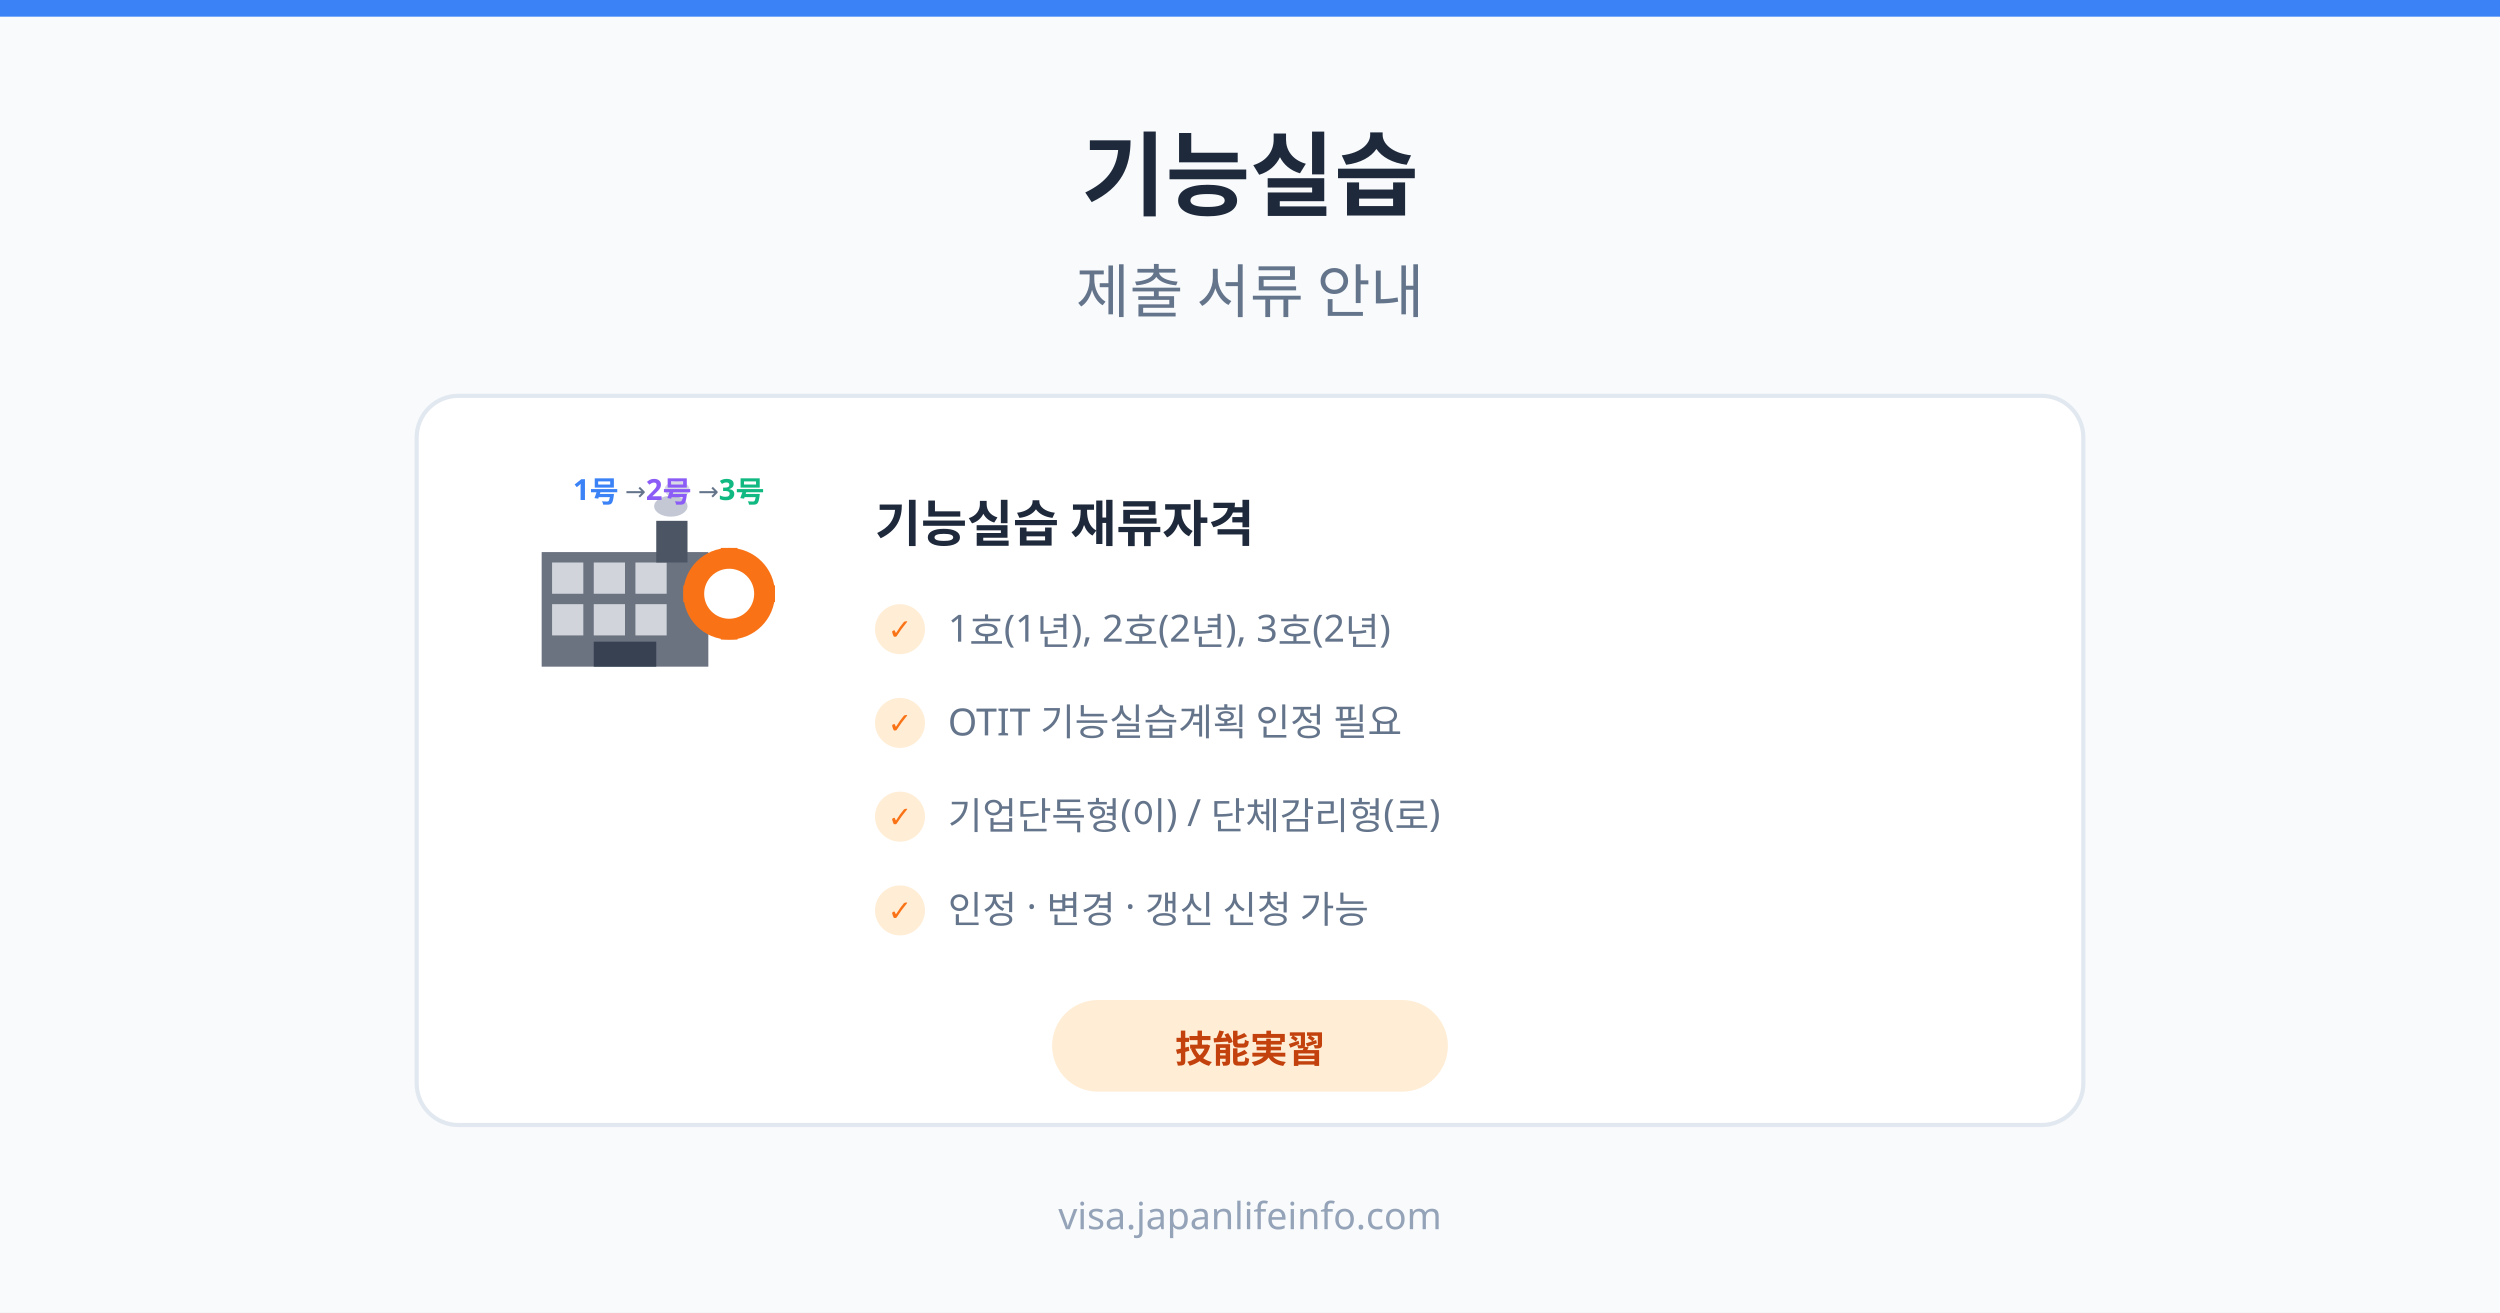
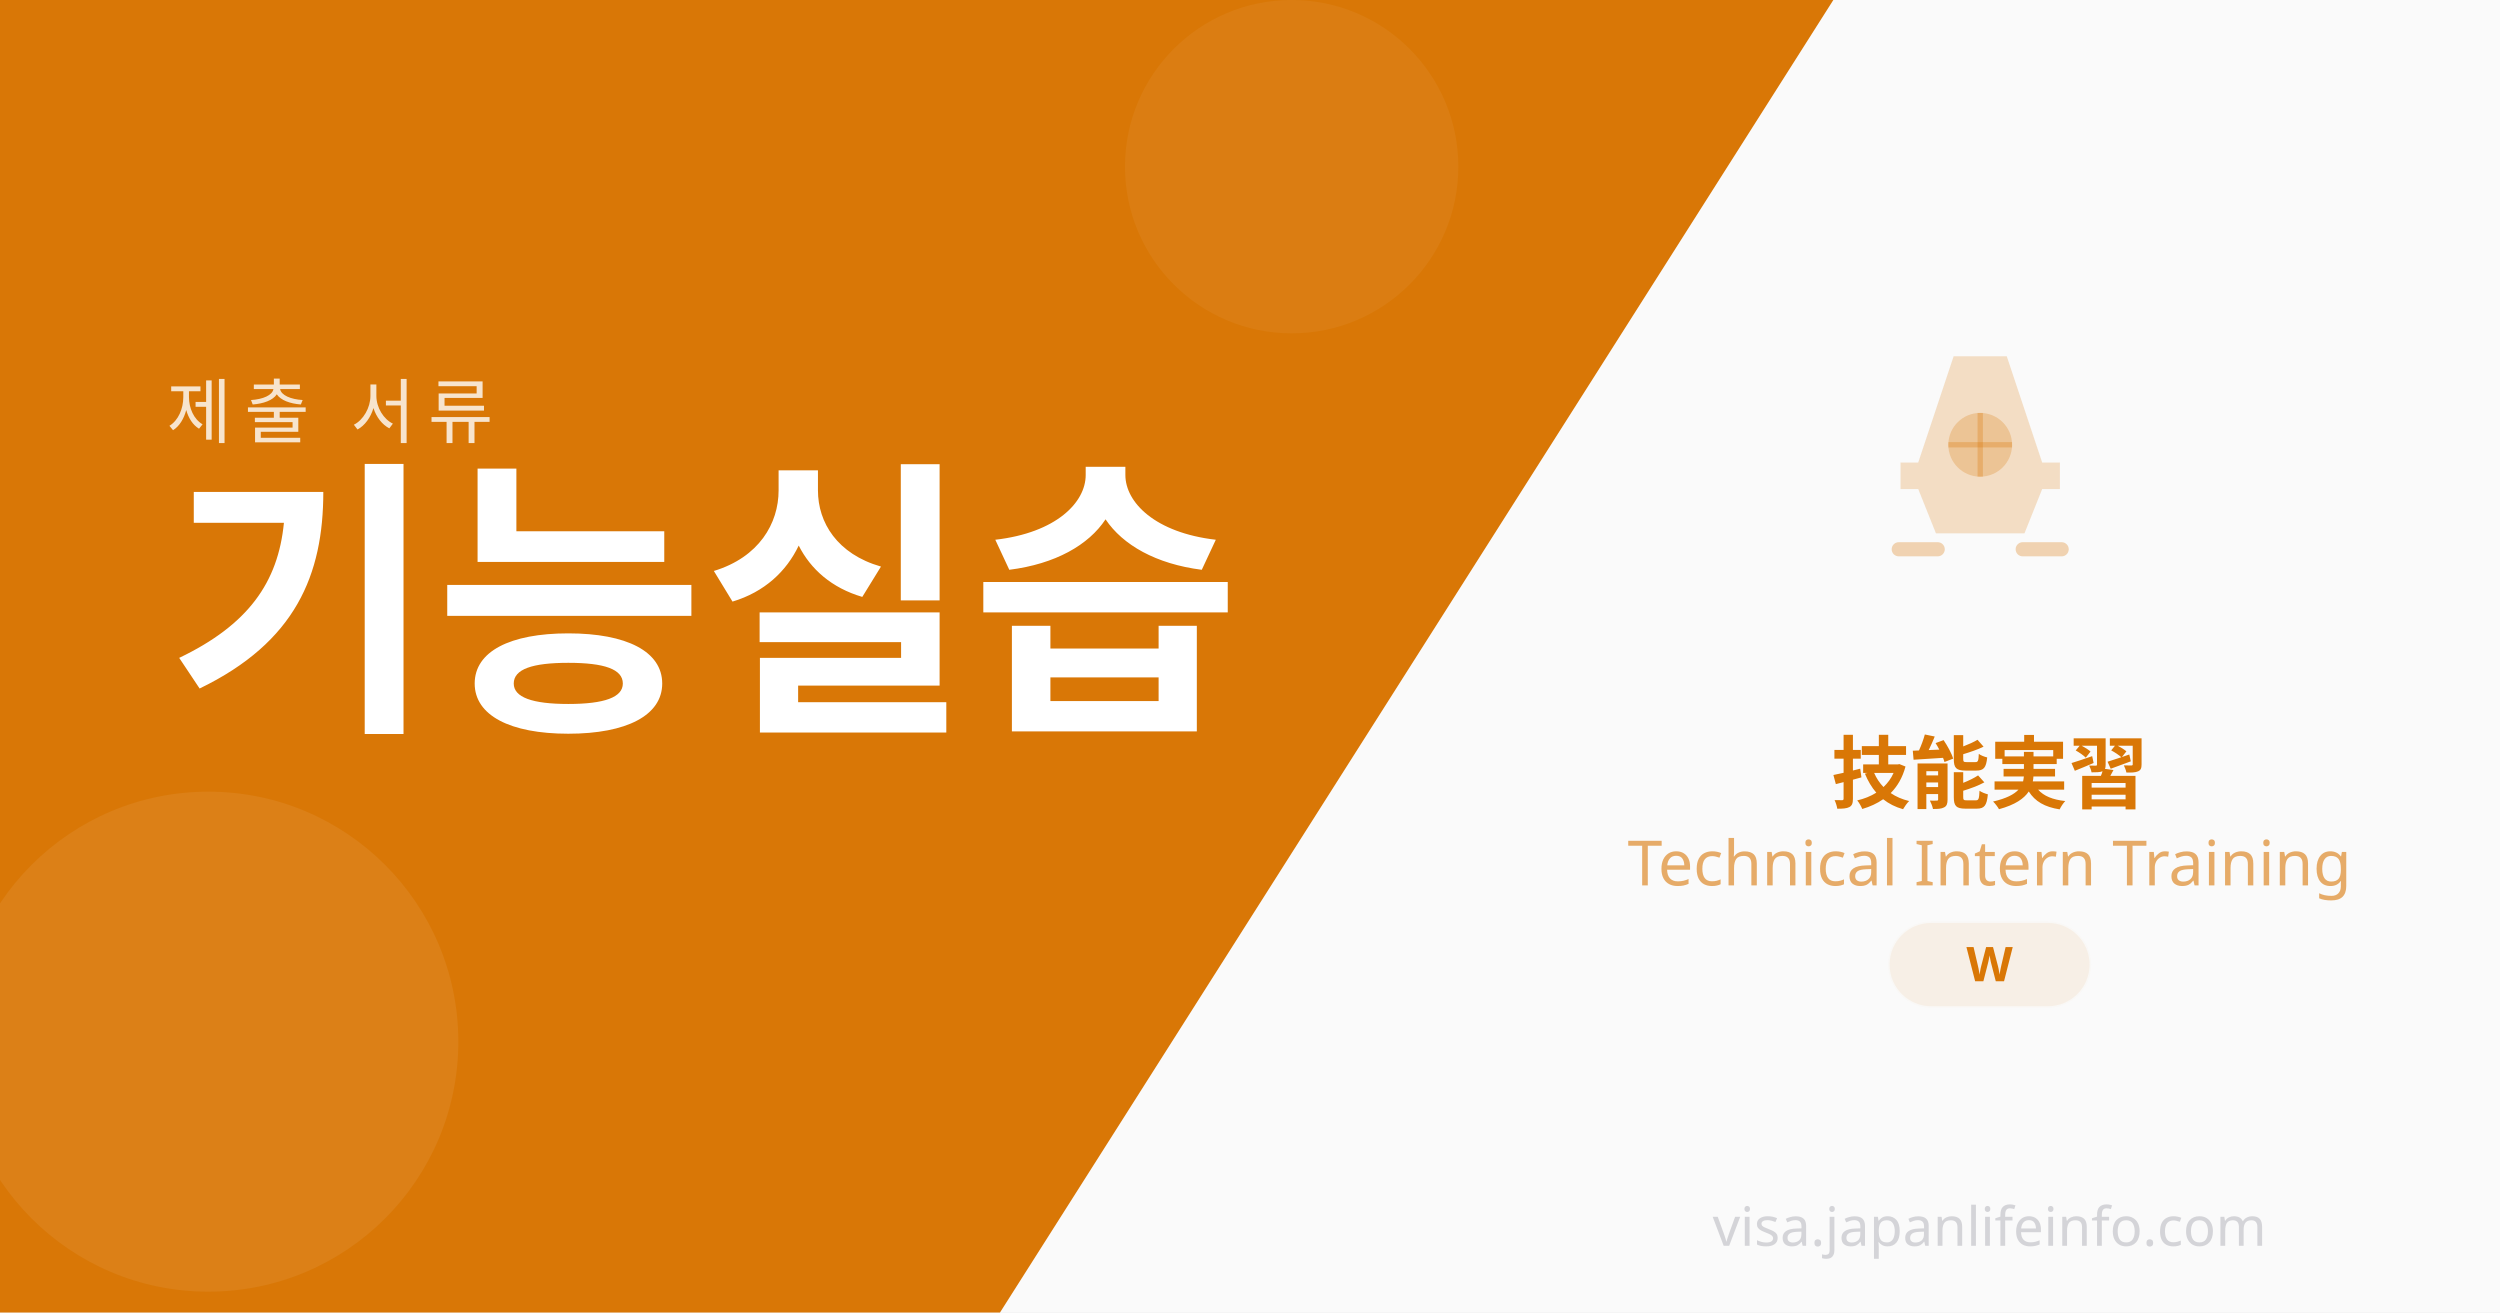
<svg xmlns="http://www.w3.org/2000/svg" width="1200" height="630" viewBox="0 0 1200 630" fill="none">
-   <rect width="1200" height="630" fill="#f8fafc" />
-   <rect width="1200" height="8" fill="url(#headerGradient)" />
-   <text x="600" y="100" text-anchor="middle" fill="#1e293b" font-family="sans-serif" font-size="44" font-weight="bold">기능실습</text>
-   <text x="600" y="150" text-anchor="middle" fill="#64748b" font-family="sans-serif" font-size="28">제출 서류 안내</text>
-   <g transform="translate(200, 190)">
-     <rect width="800" height="350" rx="20" fill="white" stroke="#e2e8f0" stroke-width="2" />
-     <g transform="translate(40, 25)">
-       <rect x="20" y="50" width="80" height="55" fill="#6b7280" />
-       <rect x="25" y="55" width="15" height="15" fill="#d1d5db" />
-       <rect x="45" y="55" width="15" height="15" fill="#d1d5db" />
-       <rect x="65" y="55" width="15" height="15" fill="#d1d5db" />
-       <rect x="25" y="75" width="15" height="15" fill="#d1d5db" />
-       <rect x="45" y="75" width="15" height="15" fill="#d1d5db" />
-       <rect x="65" y="75" width="15" height="15" fill="#d1d5db" />
-       <rect x="45" y="93" width="30" height="12" fill="#374151" />
-       <rect x="75" y="35" width="15" height="20" fill="#4b5563" />
-       <ellipse cx="82" cy="28" rx="8" ry="5" fill="#9ca3b8" opacity="0.6" />
-       <ellipse cx="85" cy="20" rx="6" ry="4" fill="#9ca3b8" opacity="0.4" />
-       <circle cx="110" cy="70" r="22" fill="#f97316" />
-       <circle cx="110" cy="70" r="12" fill="white" />
-       <rect x="106" y="48" width="8" height="8" fill="#f97316" />
-       <rect x="106" y="84" width="8" height="8" fill="#f97316" />
-       <rect x="88" y="66" width="8" height="8" fill="#f97316" />
-       <rect x="124" y="66" width="8" height="8" fill="#f97316" />
-       <text x="35" y="25" fill="#3b82f6" font-family="sans-serif" font-size="14" font-weight="bold">1号</text>
-       <text x="60" y="25" fill="#64748b" font-family="sans-serif" font-size="12">→</text>
-       <text x="70" y="25" fill="#8b5cf6" font-family="sans-serif" font-size="14" font-weight="bold">2号</text>
-       <text x="95" y="25" fill="#64748b" font-family="sans-serif" font-size="12">→</text>
-       <text x="105" y="25" fill="#10b981" font-family="sans-serif" font-size="14" font-weight="bold">3号</text>
-     </g>
-     <g transform="translate(220, 40)">
-       <text x="0" y="30" fill="#1e293b" font-family="sans-serif" font-size="24" font-weight="bold">기능실습 재류자격</text>
-       <g transform="translate(0, 60)">
-         <circle cx="12" cy="12" r="12" fill="#ffedd5" />
-         <text x="12" y="17" text-anchor="middle" fill="#f97316" font-family="sans-serif" font-size="14">✓</text>
-         <text x="35" y="18" fill="#64748b" font-family="sans-serif" font-size="18">1호(1년), 2호(2년), 3호(2년)</text>
-       </g>
-       <g transform="translate(0, 105)">
-         <circle cx="12" cy="12" r="12" fill="#ffedd5" />
-         <text x="12" y="17" text-anchor="middle" fill="#f97316" font-family="sans-serif" font-size="14">✓</text>
-         <text x="35" y="18" fill="#64748b" font-family="sans-serif" font-size="18">OTIT 기능실습계획 인정 필요</text>
-       </g>
-       <g transform="translate(0, 150)">
-         <circle cx="12" cy="12" r="12" fill="#ffedd5" />
-         <text x="12" y="17" text-anchor="middle" fill="#f97316" font-family="sans-serif" font-size="14">✓</text>
-         <text x="35" y="18" fill="#64748b" font-family="sans-serif" font-size="18">기업단독형(이) / 단체감리형(로)</text>
-       </g>
-       <g transform="translate(0, 195)">
-         <circle cx="12" cy="12" r="12" fill="#ffedd5" />
-         <text x="12" y="17" text-anchor="middle" fill="#f97316" font-family="sans-serif" font-size="14">✓</text>
-         <text x="35" y="18" fill="#64748b" font-family="sans-serif" font-size="18">인정 · 변경 · 갱신 신청 가능</text>
-       </g>
-     </g>
-     <rect x="305" y="290" width="190" height="44" rx="22" fill="#ffedd5" />
-     <text x="400" y="320" text-anchor="middle" fill="#c2410c" font-family="sans-serif" font-size="18" font-weight="bold">技能実習</text>
+   <defs>
+     <linearGradient id="splitGrad" x1="0" y1="0" x2="700" y2="630">
+       <stop offset="0%" stop-color="#d97706" />
+       <stop offset="100%" stop-color="#b45309" />
+     </linearGradient>
+     <clipPath id="diagClip">
+       <polygon points="0,0 880,0 480,630 0,630" />
+     </clipPath>
+   </defs>
+   <rect width="1200" height="630" fill="#fafafa" />
+   <polygon points="0,0 880,0 480,630 0,630" fill="url(#splitGrad)" />
+   <g clip-path="url(#diagClip)">
+     <circle cx="100" cy="500" r="120" fill="white" opacity="0.07" />
+     <circle cx="620" cy="80" r="80" fill="white" opacity="0.05" />
+     <text x="80" y="210" fill="white" font-family="'Noto Sans KR', 'Noto Sans JP', sans-serif" font-size="34" font-weight="500" letter-spacing="6" opacity="0.8">제출 서류</text>
+     <text x="80" y="340" fill="white" font-family="'Noto Sans KR', 'Noto Sans JP', sans-serif" font-size="140" font-weight="900">기능실습</text>
  </g>
-   <text x="600" y="590" text-anchor="middle" fill="#94a3b8" font-family="sans-serif" font-size="18">visa.japanlifeinfo.com</text>
-   <defs>
-     <linearGradient id="headerGradient" x1="0" y1="0" x2="1200" y2="0">
-       <stop offset="0%" stop-color="#3b82f6" />
-       <stop offset="50%" stop-color="#8b5cf6" />
-       <stop offset="100%" stop-color="#10b981" />
-     </linearGradient>
-   </defs>
+   <g transform="translate(840, 120) scale(0.85)">
+     <path d="M115 60 L95 120 L85 120 L85 135 L95 135 L105 160 L155 160 L165 135 L175 135 L175 120 L165 120 L145 60Z" fill="#d97706" opacity="0.22" />
+     <rect x="80" y="165" width="30" height="8" rx="4" fill="#d97706" opacity="0.3" />
+     <rect x="150" y="165" width="30" height="8" rx="4" fill="#d97706" opacity="0.3" />
+     <circle cx="130" cy="110" r="18" fill="#d97706" opacity="0.25" />
+     <line x1="130" y1="92" x2="130" y2="128" stroke="#d97706" stroke-width="3" opacity="0.3" />
+     <line x1="112" y1="110" x2="148" y2="110" stroke="#d97706" stroke-width="3" opacity="0.3" />
+   </g>
+   <text x="955" y="385" text-anchor="middle" fill="#d97706" font-family="'Noto Serif JP', serif" font-size="38" font-weight="700">技能実習</text>
+   <text x="955" y="425" text-anchor="middle" fill="#d97706" font-family="sans-serif" font-size="30" opacity="0.6">Technical Intern Training</text>
+   <rect x="907" y="443" width="96" height="40" rx="20" fill="#d97706" opacity="0.08" stroke="#d97706" stroke-width="1.5" stroke-opacity="0.2" />
+   <text x="955" y="471" text-anchor="middle" fill="#d97706" font-family="sans-serif" font-size="23" font-weight="600">W</text>
+   <text x="955" y="598" text-anchor="middle" fill="#d4d4d8" font-family="sans-serif" font-size="26">visa.japanlifeinfo.com</text>
</svg>
